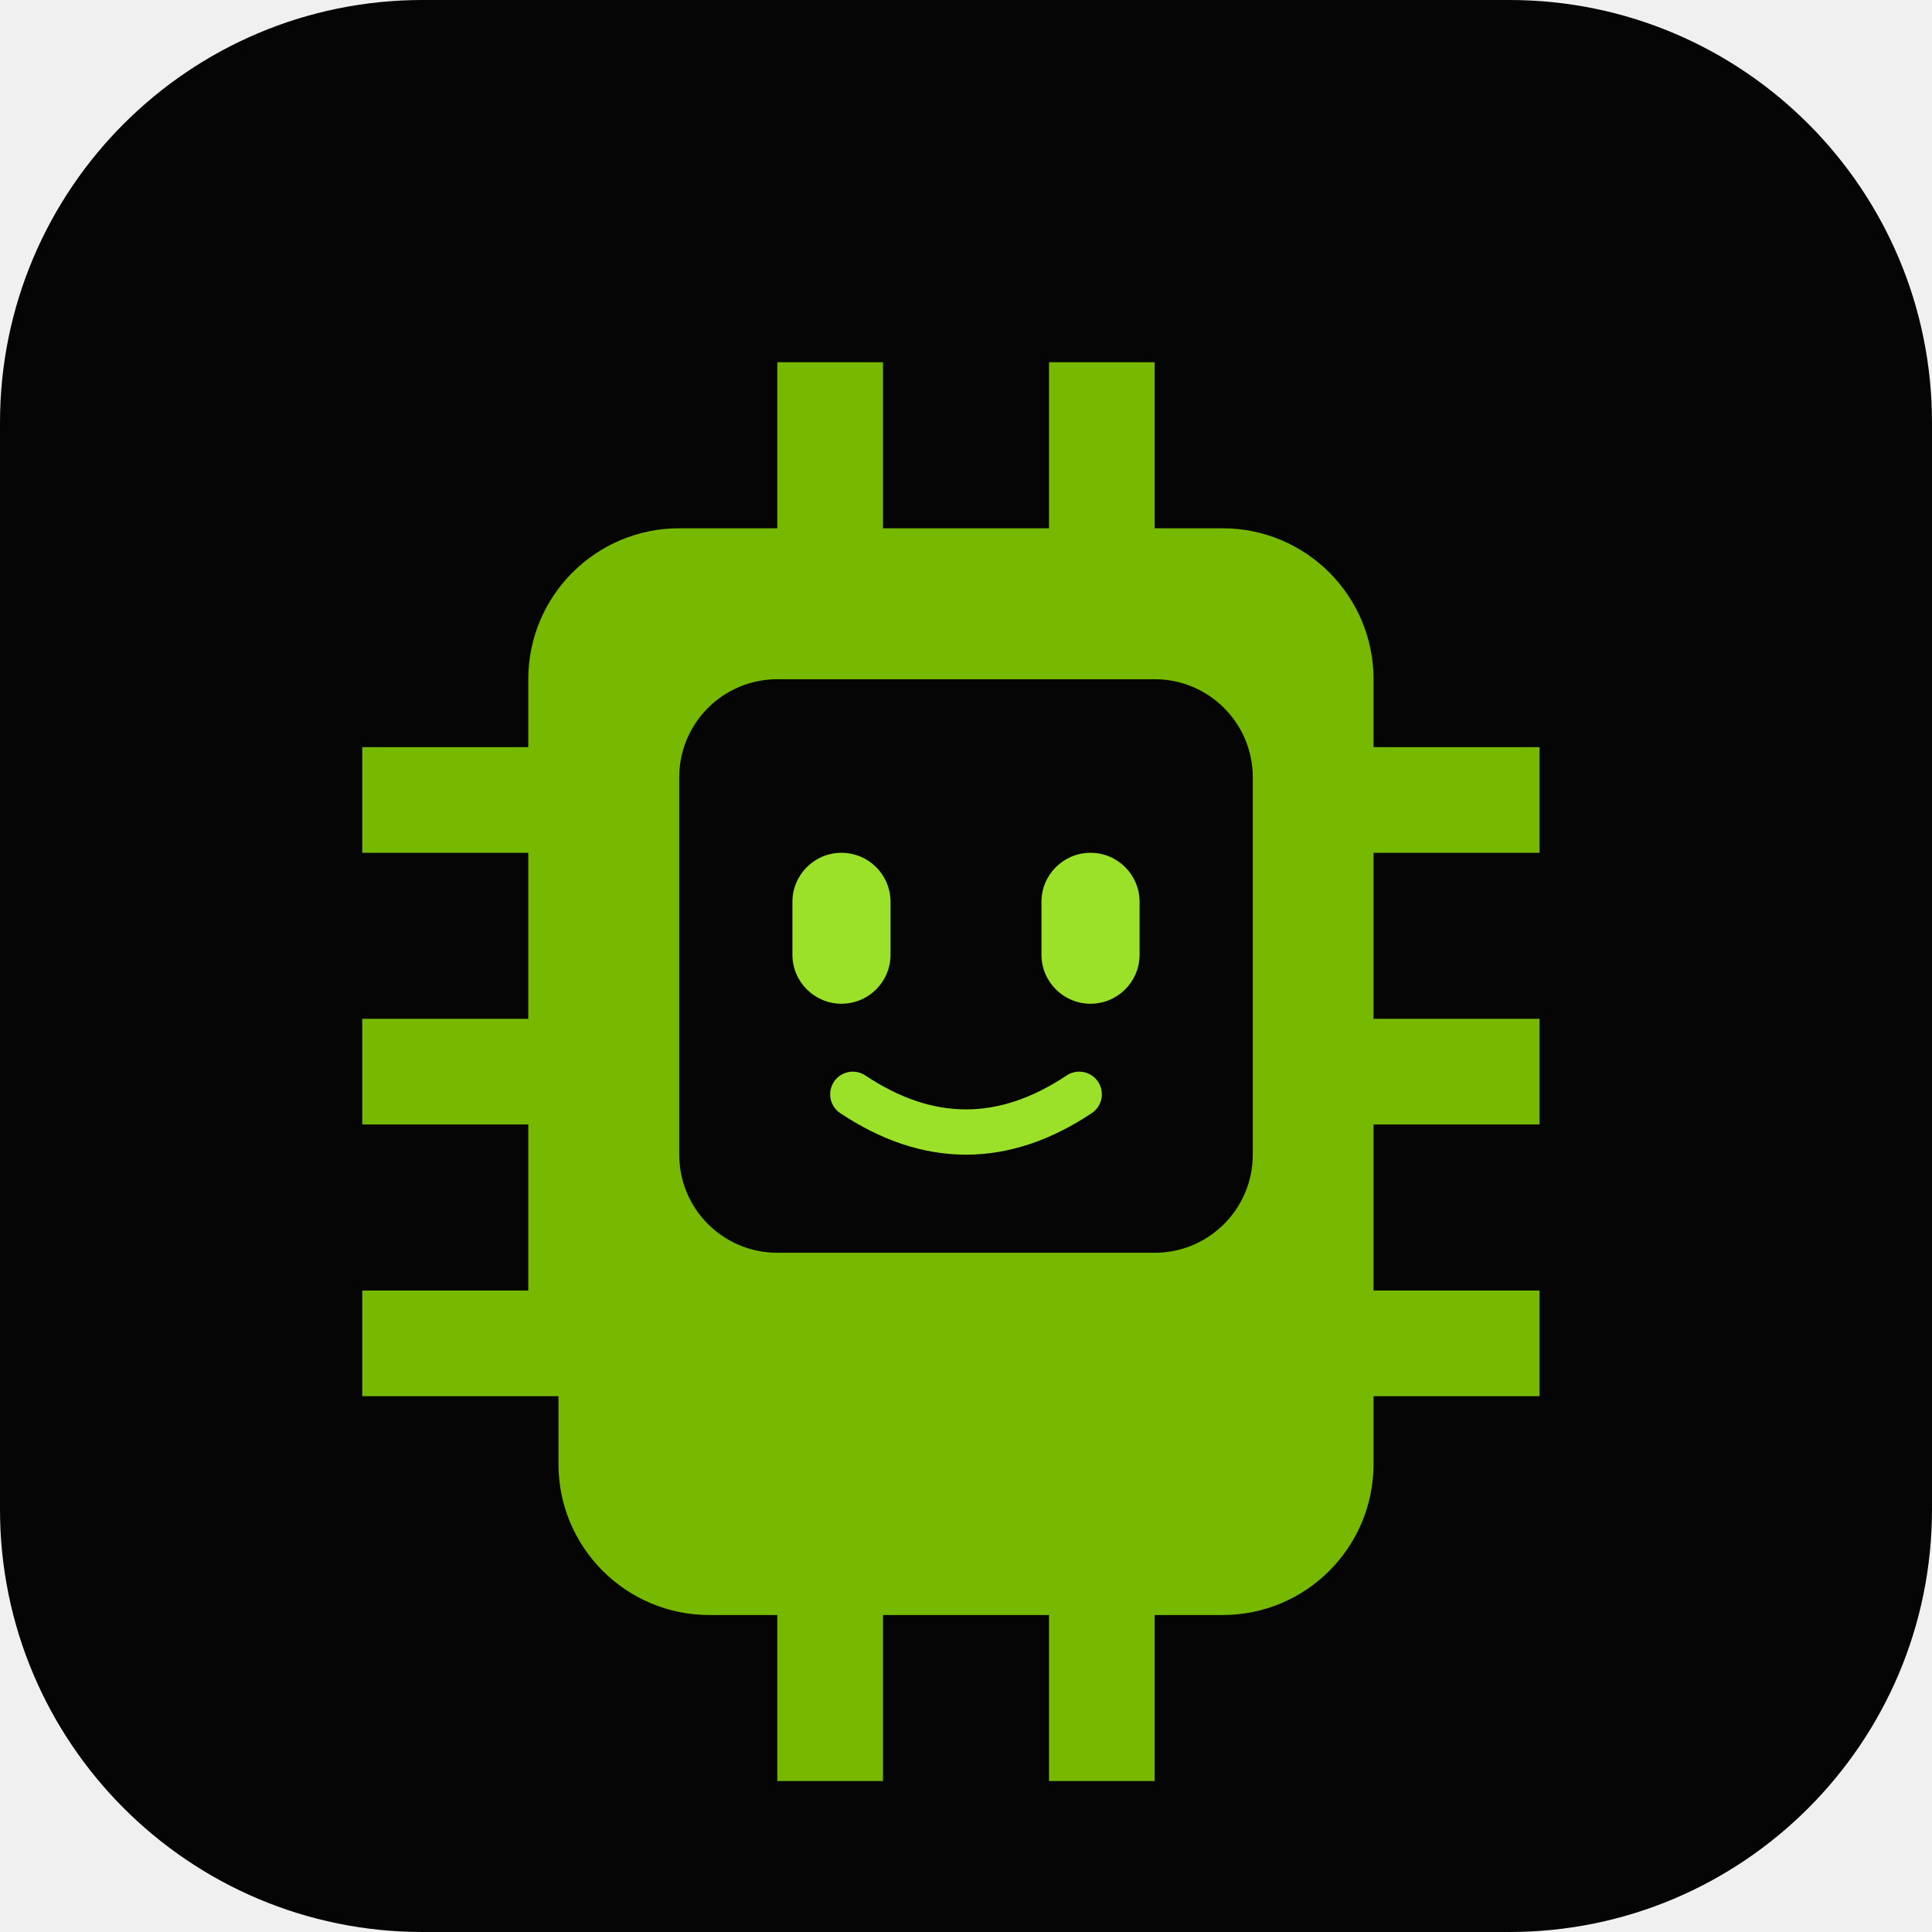
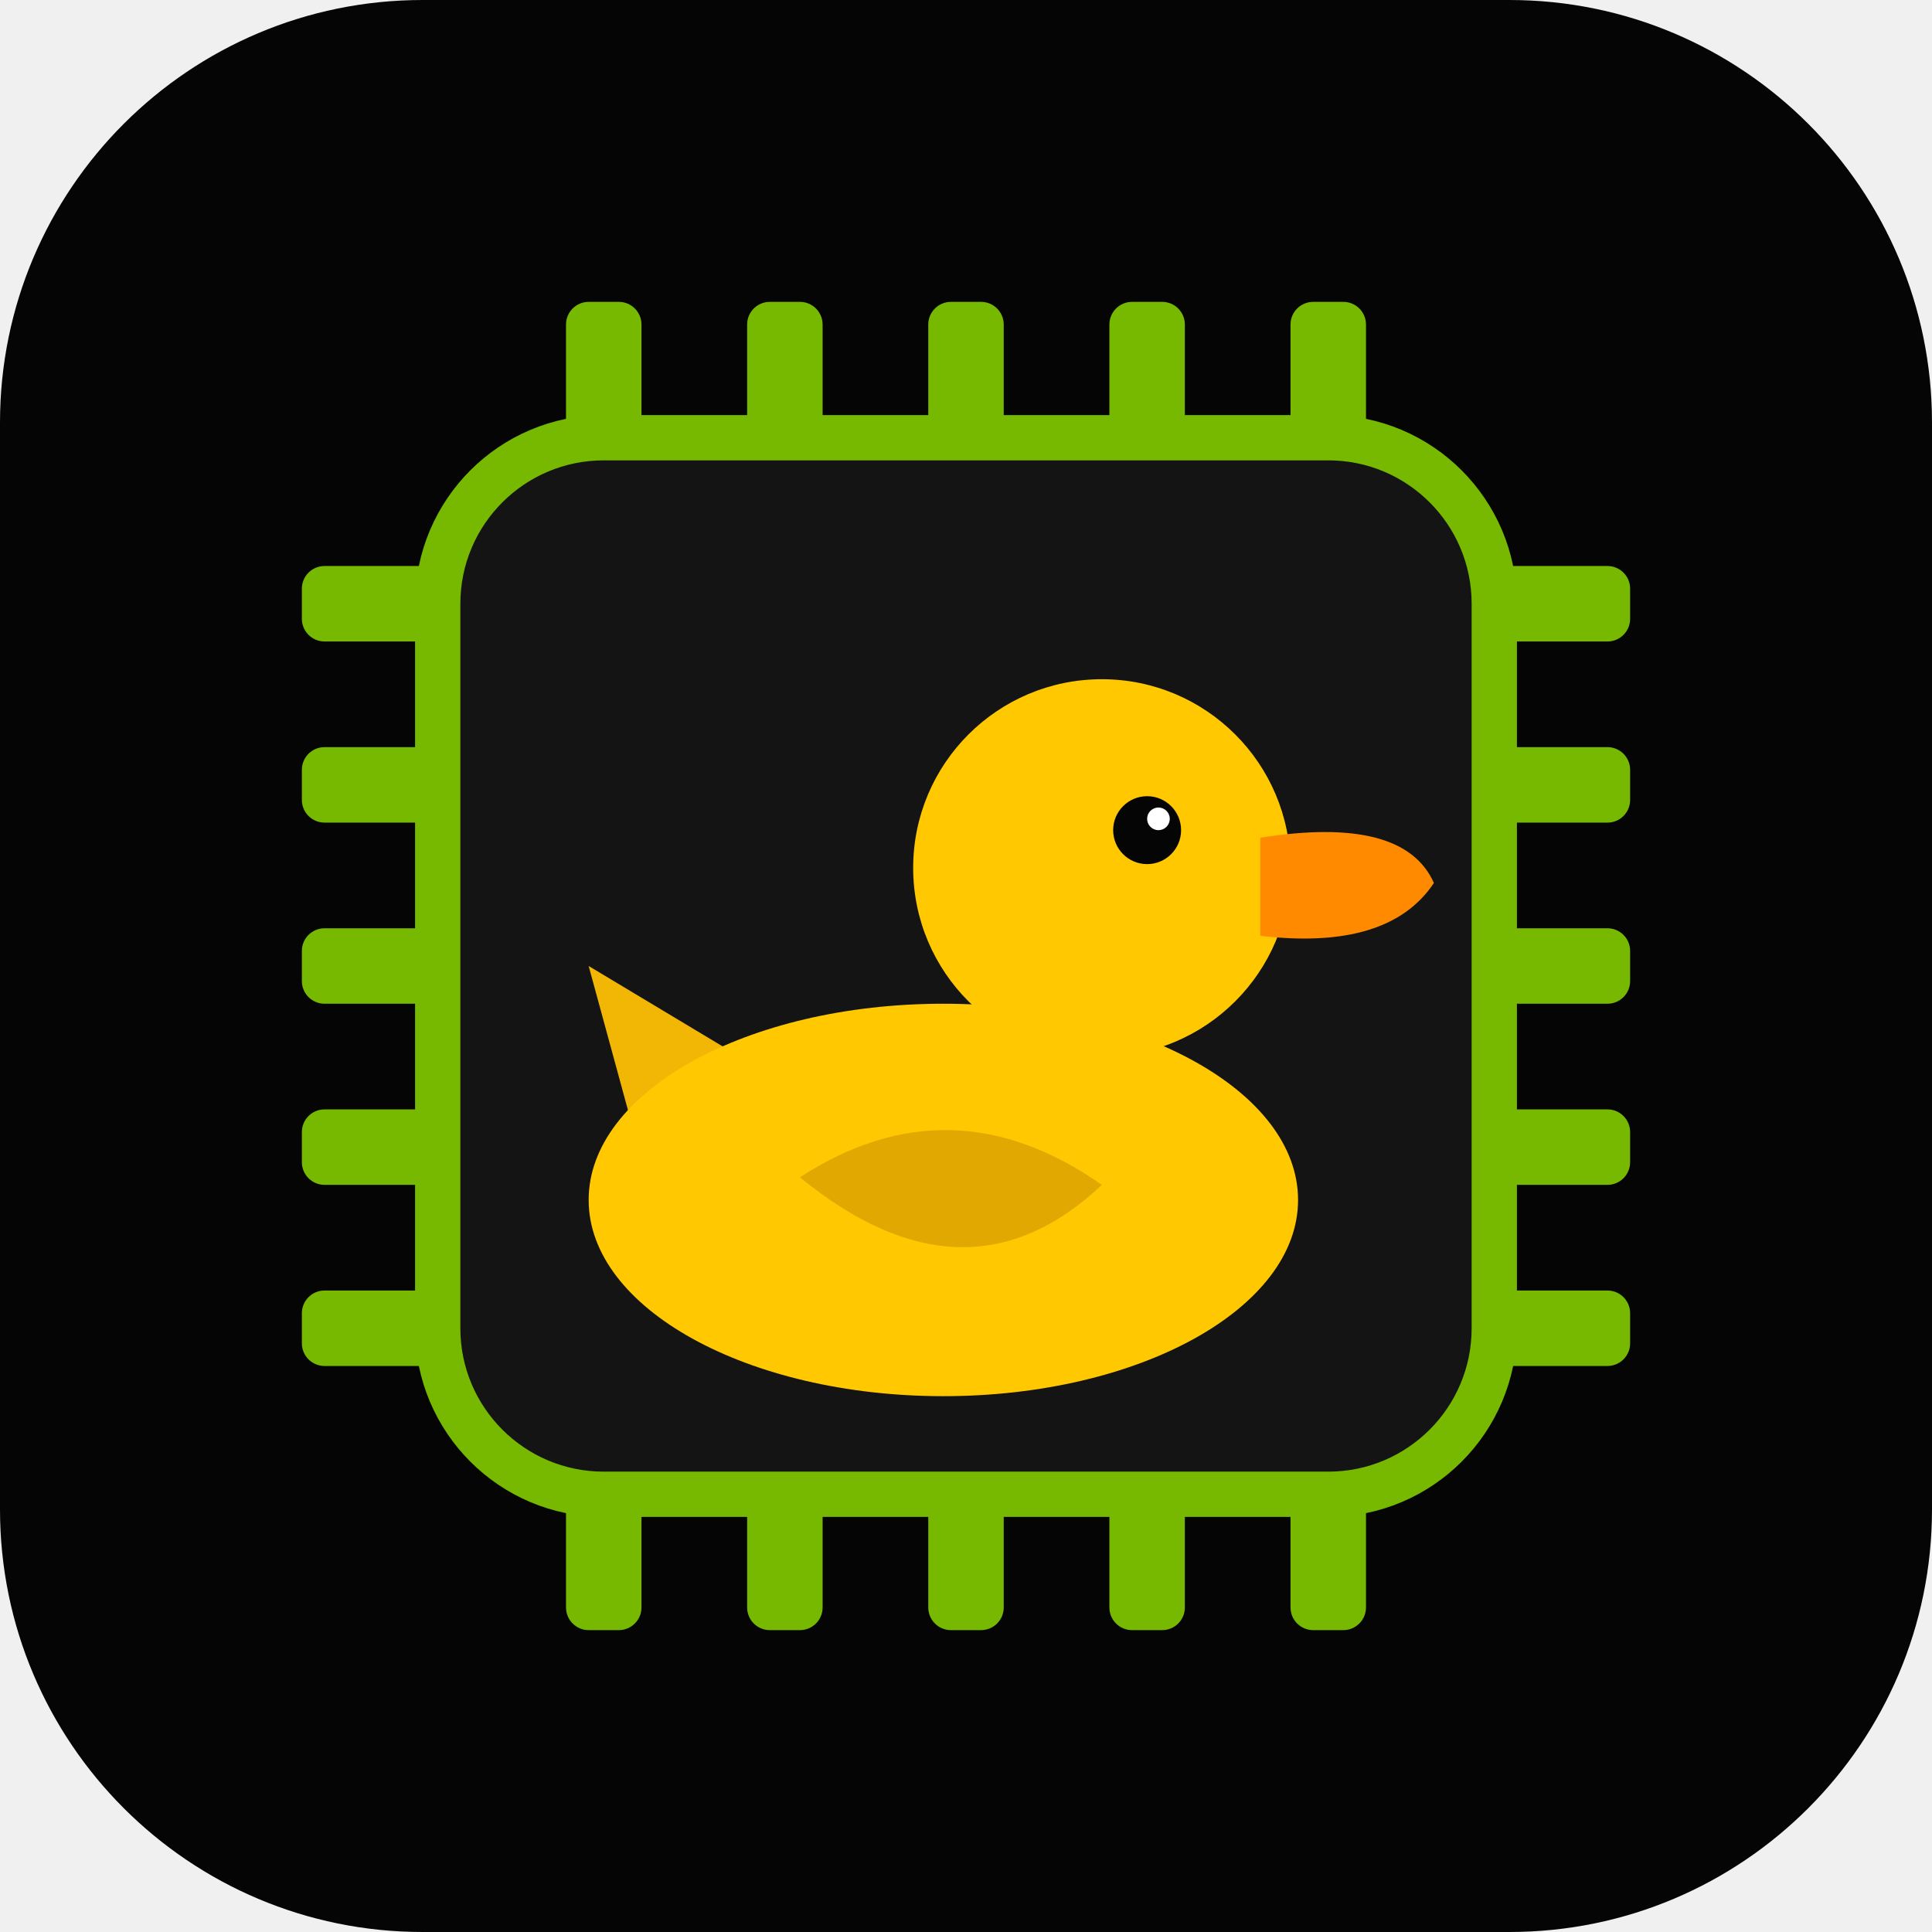
<svg xmlns="http://www.w3.org/2000/svg" viewBox="0 0 512 512">
  <rect width="512" height="512" rx="112" fill="#050505" />
  <g fill="#76b900">
-     <path d="M206 96h28v44h44V96h28v44h18a40 40 0 0 1 40 40v18h44v28h-44v44h44v28h-44v44h44v28h-44v18a40 40 0 0 1-40 40h-18v44h-28v-44h-44v44h-28v-44h-18a40 40 0 0 1-40-40v-18H96v-28h44v-44H96v-28h44v-44H96v-28h44v-18a40 40 0 0 1 40-40h26z" />
+     <rect x="150" y="80" width="20" height="44" rx="6" />
+     <rect x="198" y="80" width="20" height="44" rx="6" />
+     <rect x="246" y="80" width="20" height="44" rx="6" />
+     <rect x="294" y="80" width="20" height="44" rx="6" />
+     <rect x="342" y="80" width="20" height="44" rx="6" />
+     <rect x="150" y="388" width="20" height="44" rx="6" />
+     <rect x="198" y="388" width="20" height="44" rx="6" />
+     <rect x="246" y="388" width="20" height="44" rx="6" />
+     <rect x="294" y="388" width="20" height="44" rx="6" />
+     <rect x="342" y="388" width="20" height="44" rx="6" />
+     <rect x="80" y="150" width="44" height="20" rx="6" />
+     <rect x="80" y="198" width="44" height="20" rx="6" />
+     <rect x="80" y="246" width="44" height="20" rx="6" />
+     <rect x="80" y="294" width="44" height="20" rx="6" />
+     <rect x="80" y="342" width="44" height="20" rx="6" />
+     <rect x="388" y="150" width="44" height="20" rx="6" />
+     <rect x="388" y="198" width="44" height="20" rx="6" />
+     <rect x="388" y="246" width="44" height="20" rx="6" />
+     <rect x="388" y="294" width="44" height="20" rx="6" />
+     <rect x="388" y="342" width="44" height="20" rx="6" />
  </g>
-   <rect x="180" y="180" width="152" height="152" rx="26" fill="#050505" />
-   <rect x="210" y="226" width="26" height="40" rx="13" fill="#9be12a" />
-   <rect x="276" y="226" width="26" height="40" rx="13" fill="#9be12a" />
-   <path d="M226 290 q30 20 60 0" fill="none" stroke="#9be12a" stroke-width="12" stroke-linecap="round" />
+   <rect x="116" y="116" width="280" height="280" rx="44" fill="#141414" stroke="#76b900" stroke-width="12" />
+   <path d="M168 300 L156 256 L206 286 Z" fill="#f2b705" />
+   <ellipse cx="250" cy="318" rx="94" ry="52" fill="#ffc800" />
+   <circle cx="292" cy="230" r="50" fill="#ffc800" />
+   <path d="M334 222 q38 -6 46 12 q-12 18 -46 14 z" fill="#ff8a00" />
+   <path d="M212 312 q40 -26 80 2 q-36 34 -80 -2 z" fill="#e0a800" />
+   <circle cx="304" cy="220" r="9" fill="#050505" />
+   <circle cx="307" cy="217" r="3" fill="#fff" />
</svg>
